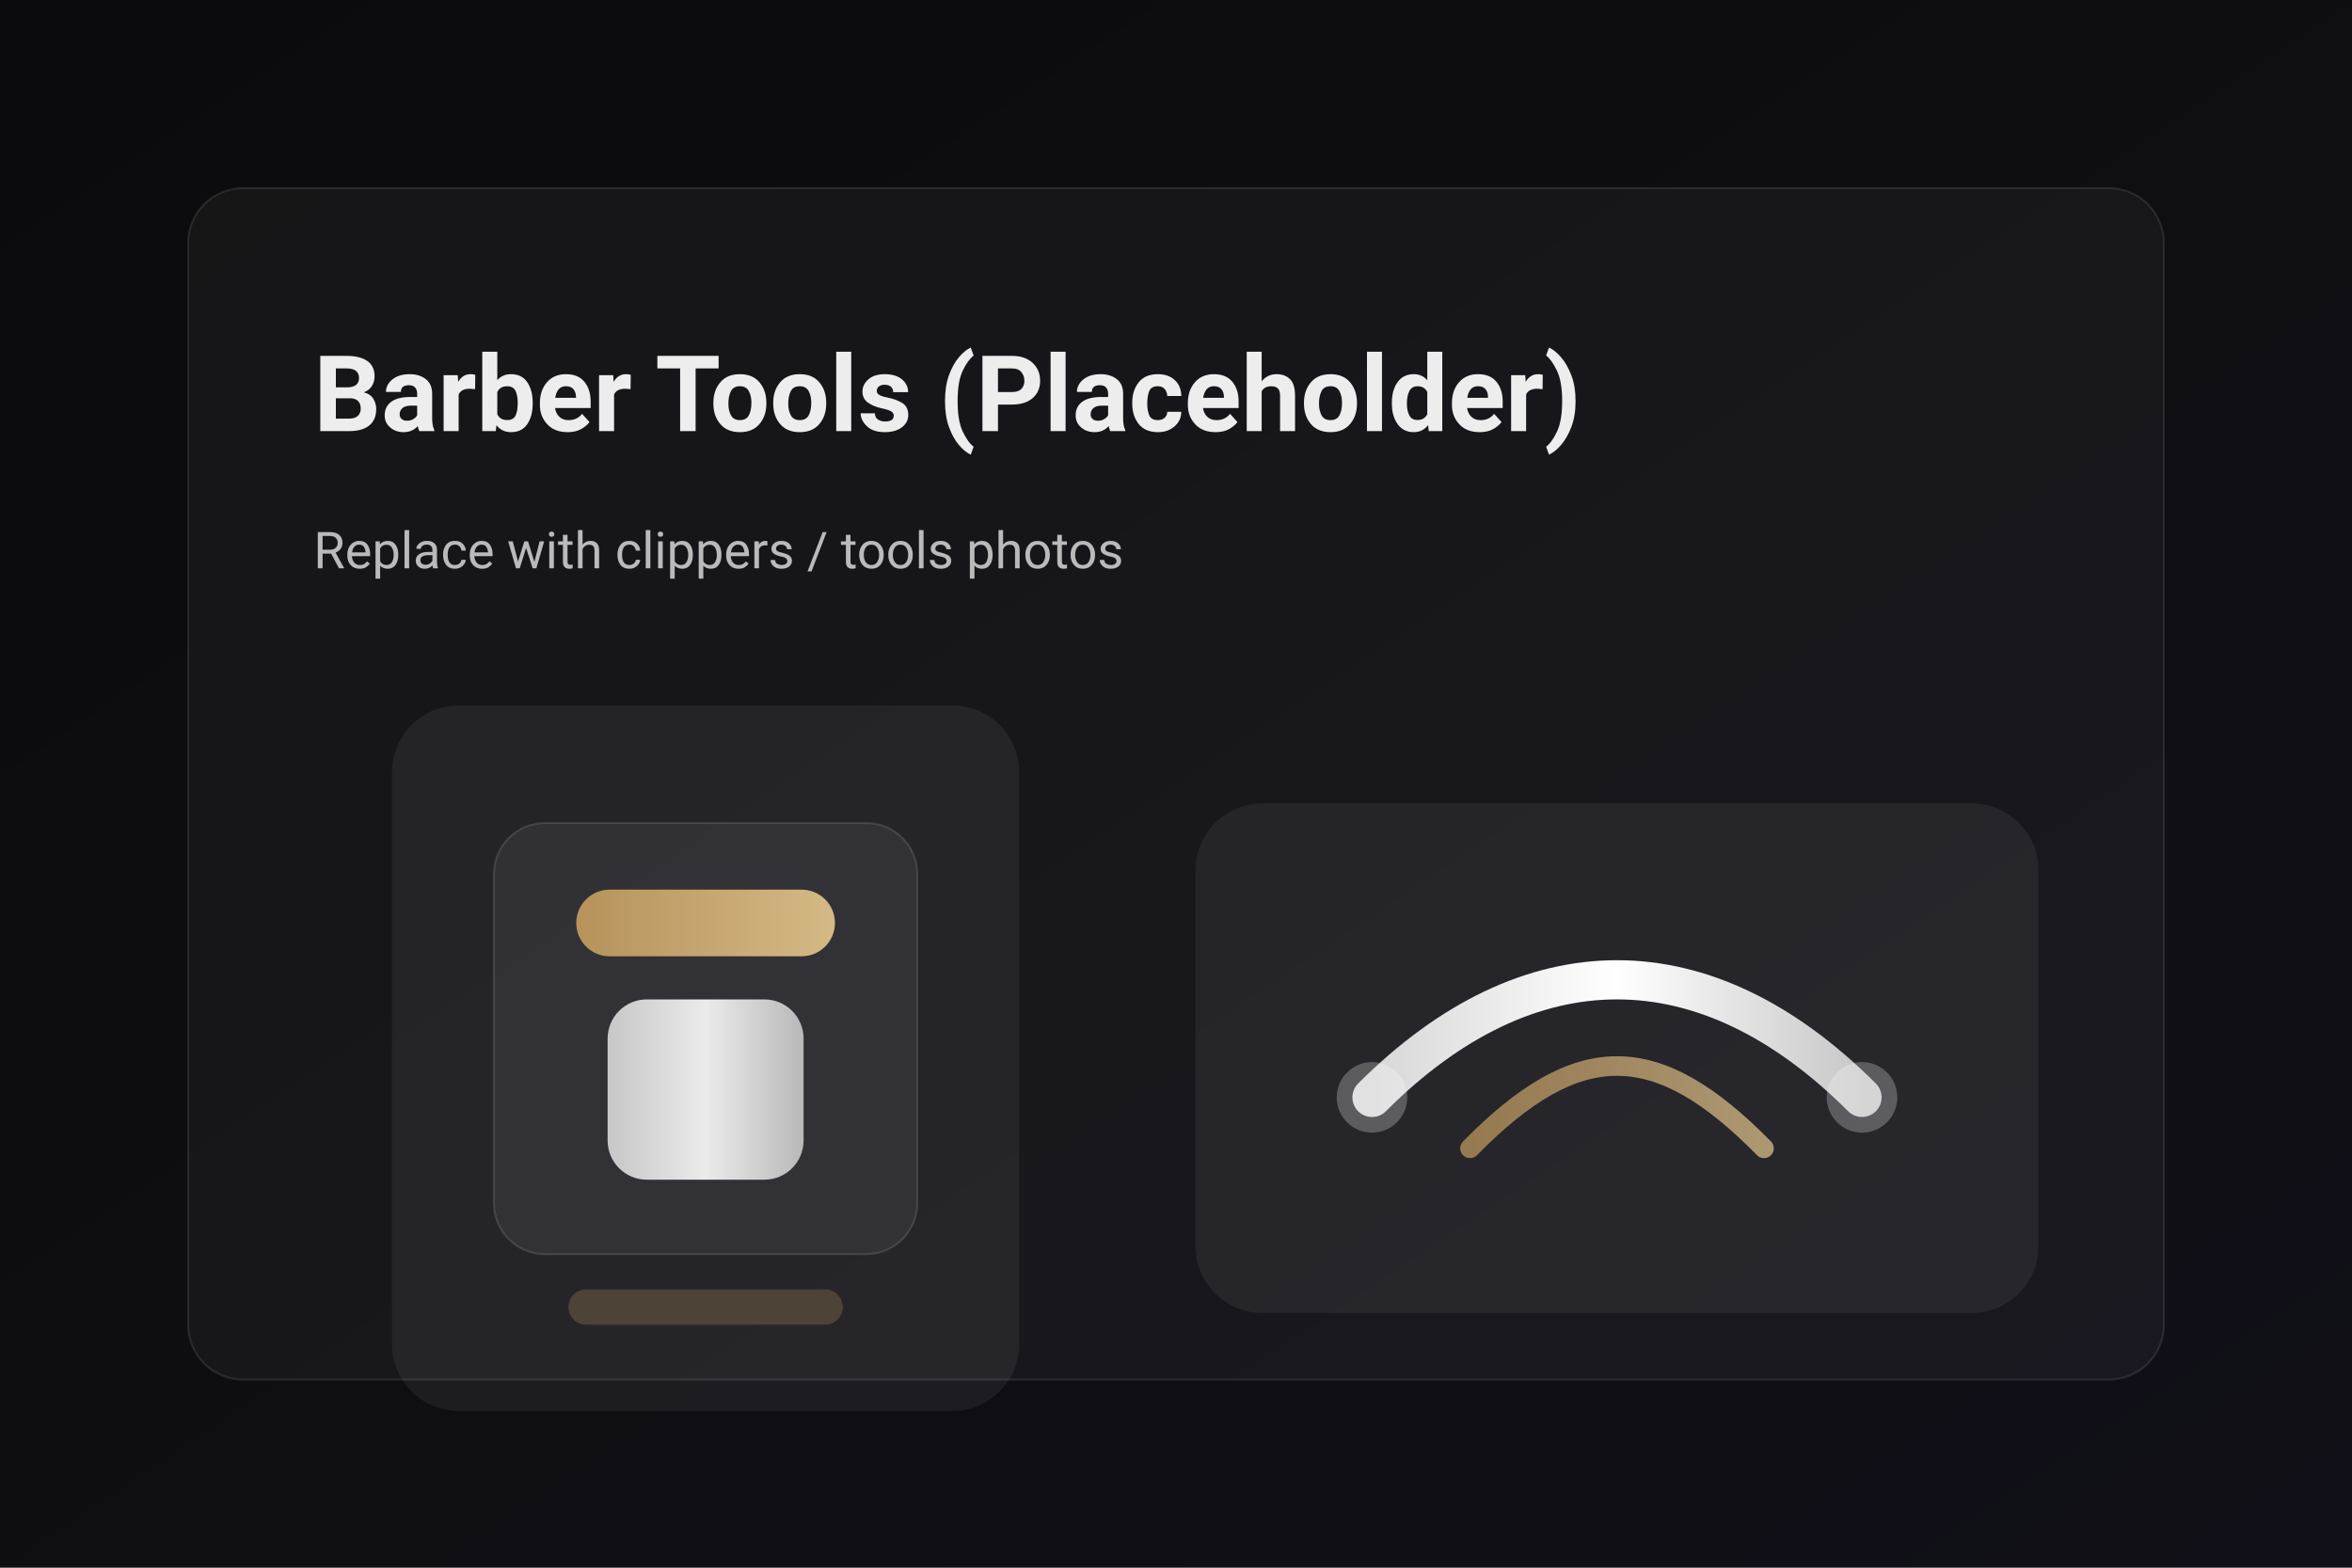
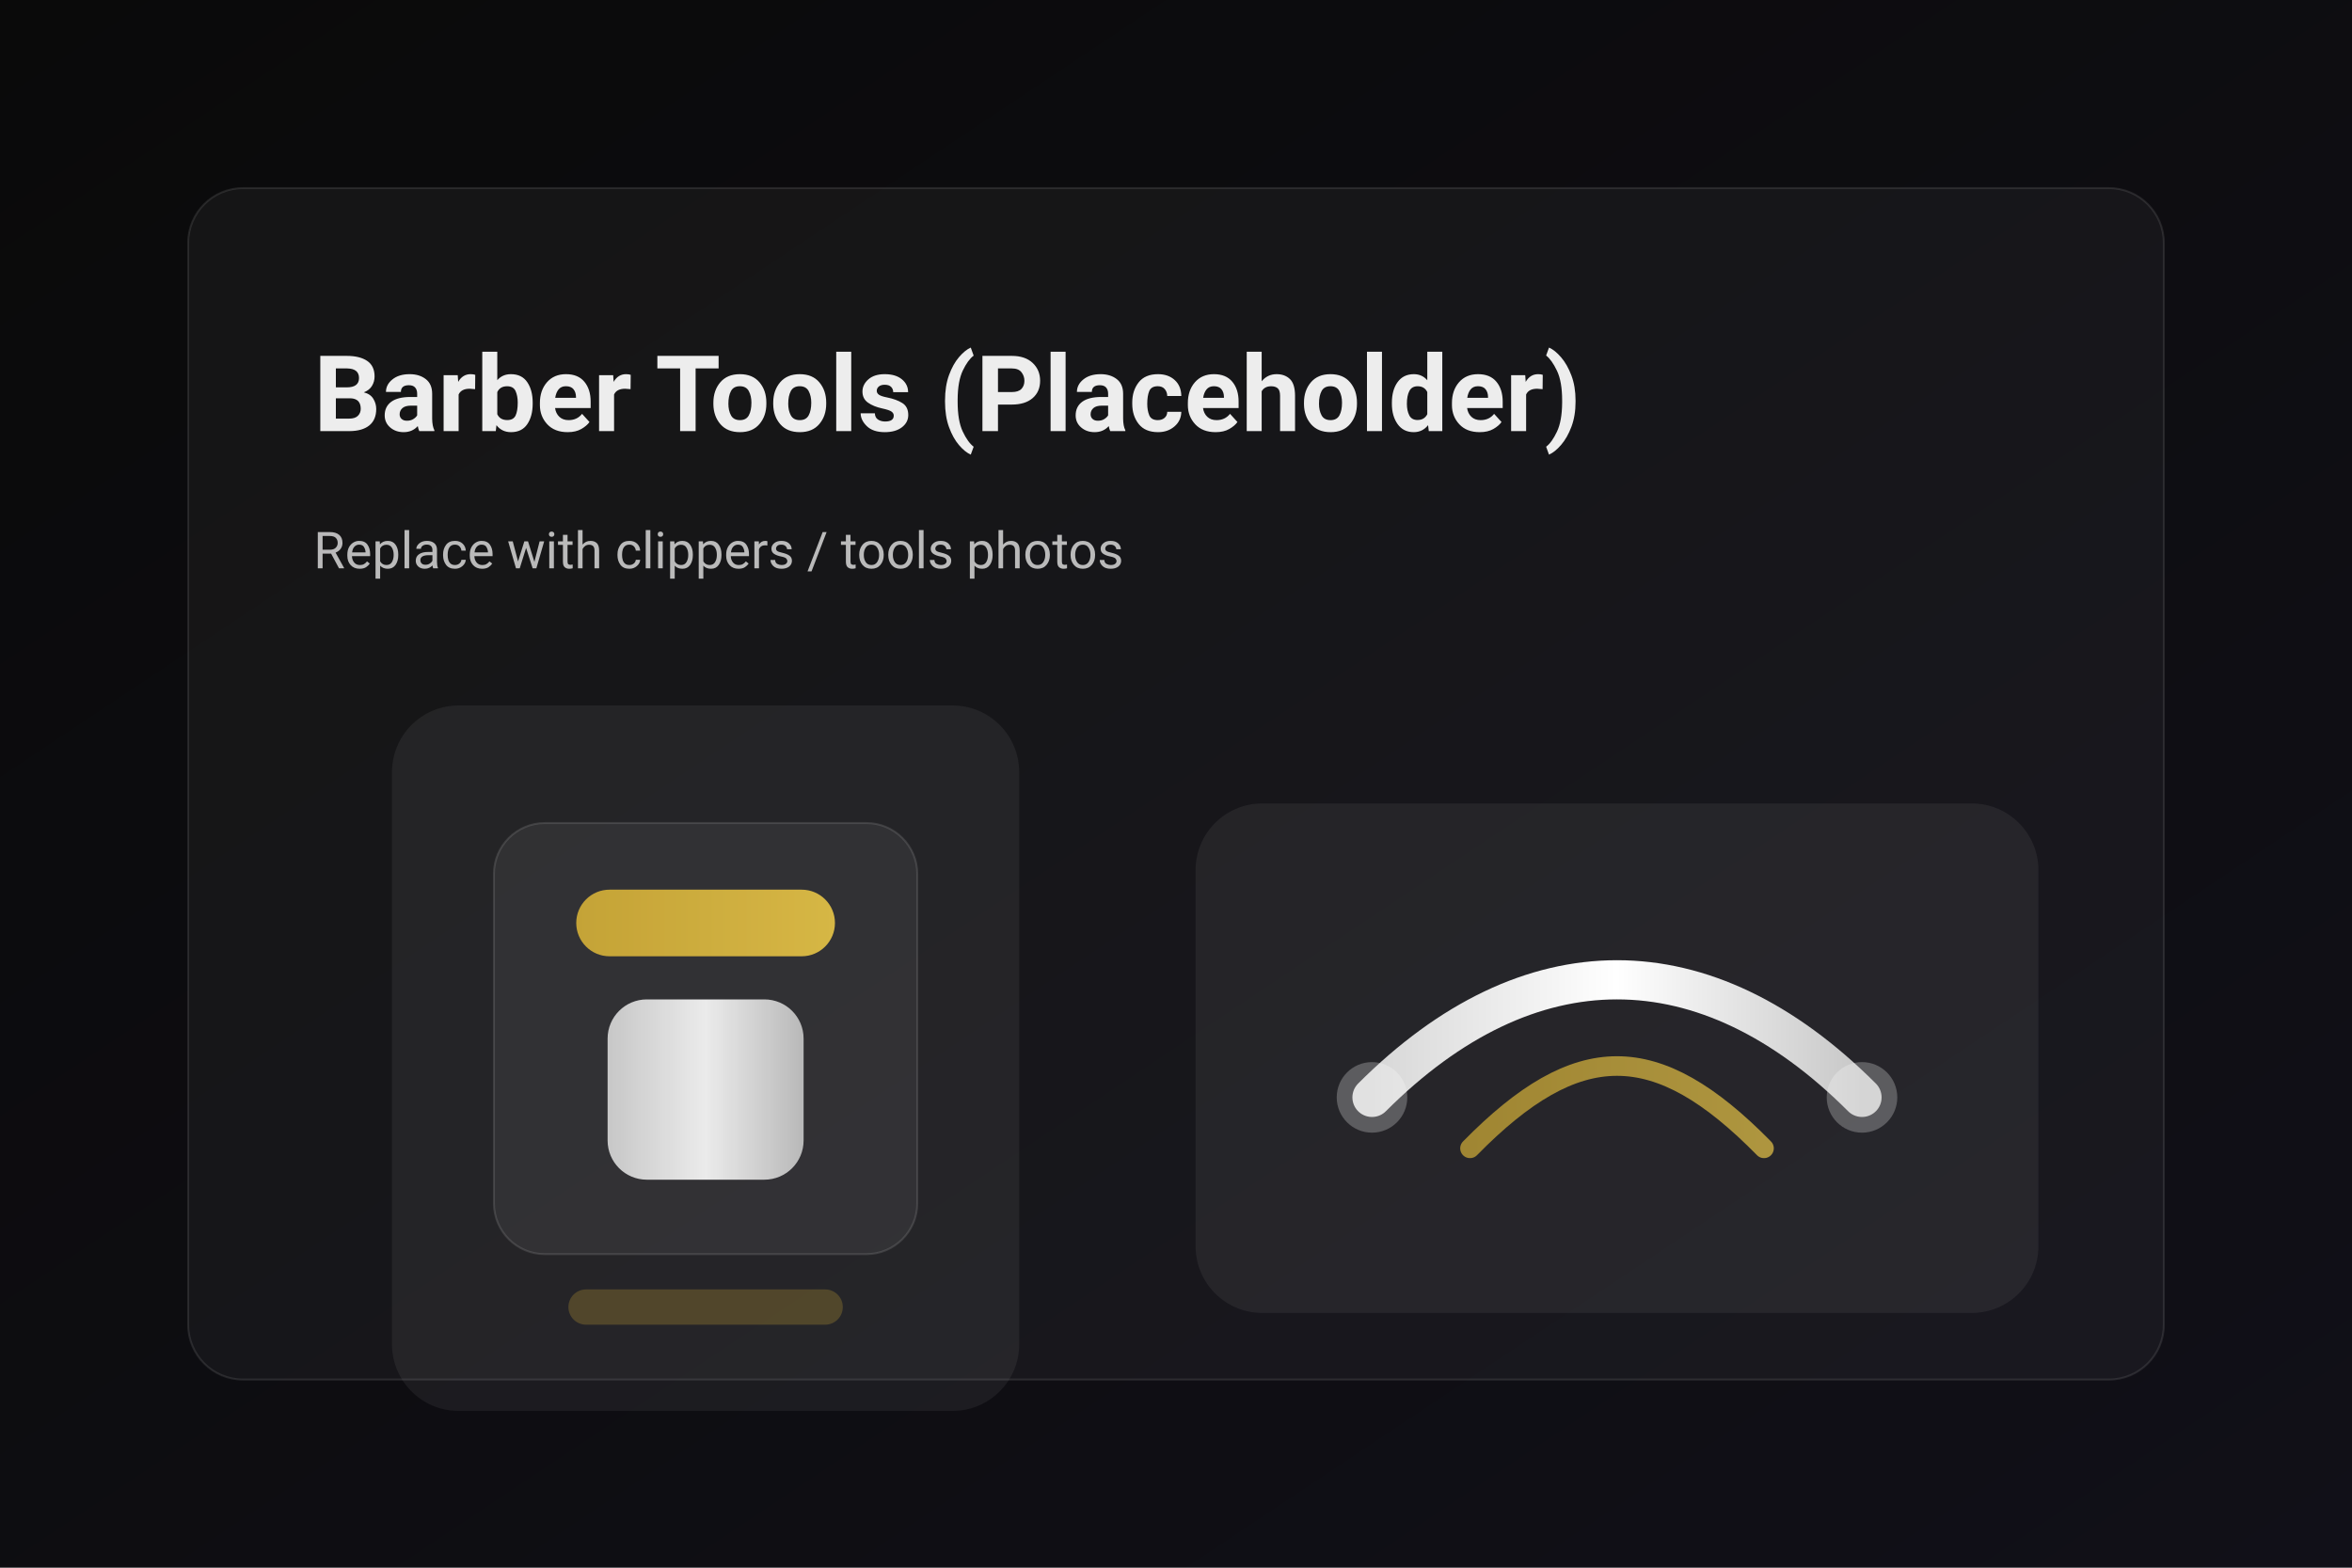
<svg xmlns="http://www.w3.org/2000/svg" width="1200" height="800" viewBox="0 0 1200 800">
  <defs>
    <linearGradient id="bg" x1="0" y1="0" x2="1" y2="1">
-       <stop offset="0" stop-color="#0b0b0d" />
+       <stop offset="0" stop-color="#0A0A0A" />
      <stop offset="1" stop-color="#111018" />
    </linearGradient>
    <linearGradient id="metal" x1="0" y1="0" x2="1" y2="0">
      <stop offset="0" stop-color="#d7d7d7" />
      <stop offset="0.5" stop-color="#ffffff" />
      <stop offset="1" stop-color="#c7c7c7" />
    </linearGradient>
    <linearGradient id="accent" x1="0" y1="0" x2="1" y2="0">
-       <stop offset="0" stop-color="#c59d5f" />
-       <stop offset="1" stop-color="#e6c88f" />
+       <stop offset="0" stop-color="#D4AF37" />
+       <stop offset="1" stop-color="#E8C547" />
    </linearGradient>
  </defs>
  <rect width="1200" height="800" fill="url(#bg)" />
  <rect x="96" y="96" width="1008" height="608" rx="28" fill="rgba(255,255,255,0.04)" stroke="rgba(255,255,255,0.10)" />
  <text x="160" y="220" fill="rgba(255,255,255,0.92)" font-family="ui-sans-serif, system-ui, -apple-system, Segoe UI, Roboto, Helvetica, Arial" font-size="54" font-weight="700">
    Barber Tools (Placeholder)
  </text>
  <text x="160" y="290" fill="rgba(255,255,255,0.70)" font-family="ui-sans-serif, system-ui, -apple-system, Segoe UI, Roboto, Helvetica, Arial" font-size="26">
    Replace with clippers / tools photos
  </text>
  <g transform="translate(200,360)">
    <rect x="0" y="0" width="320" height="360" rx="34" fill="rgba(255,255,255,0.06)" />
    <rect x="52" y="60" width="216" height="220" rx="26" fill="rgba(255,255,255,0.06)" stroke="rgba(255,255,255,0.12)" />
    <rect x="94" y="94" width="132" height="34" rx="17" fill="url(#accent)" opacity="0.9" />
    <rect x="110" y="150" width="100" height="92" rx="20" fill="url(#metal)" opacity="0.9" />
-     <rect x="90" y="298" width="140" height="18" rx="9" fill="rgba(197,157,95,0.25)" />
+     <rect x="90" y="298" width="140" height="18" rx="9" fill="rgba(212,175,55,0.25)" />
  </g>
  <g transform="translate(610,410)">
    <rect x="0" y="0" width="430" height="260" rx="34" fill="rgba(255,255,255,0.06)" />
    <path d="M90 150 C170 70, 260 70, 340 150" fill="none" stroke="url(#metal)" stroke-width="20" stroke-linecap="round" />
    <path d="M140 176 C195 120, 235 120, 290 176" fill="none" stroke="url(#accent)" stroke-width="10" stroke-linecap="round" opacity="0.7" />
    <circle cx="90" cy="150" r="18" fill="rgba(255,255,255,0.25)" />
    <circle cx="340" cy="150" r="18" fill="rgba(255,255,255,0.25)" />
  </g>
</svg>
